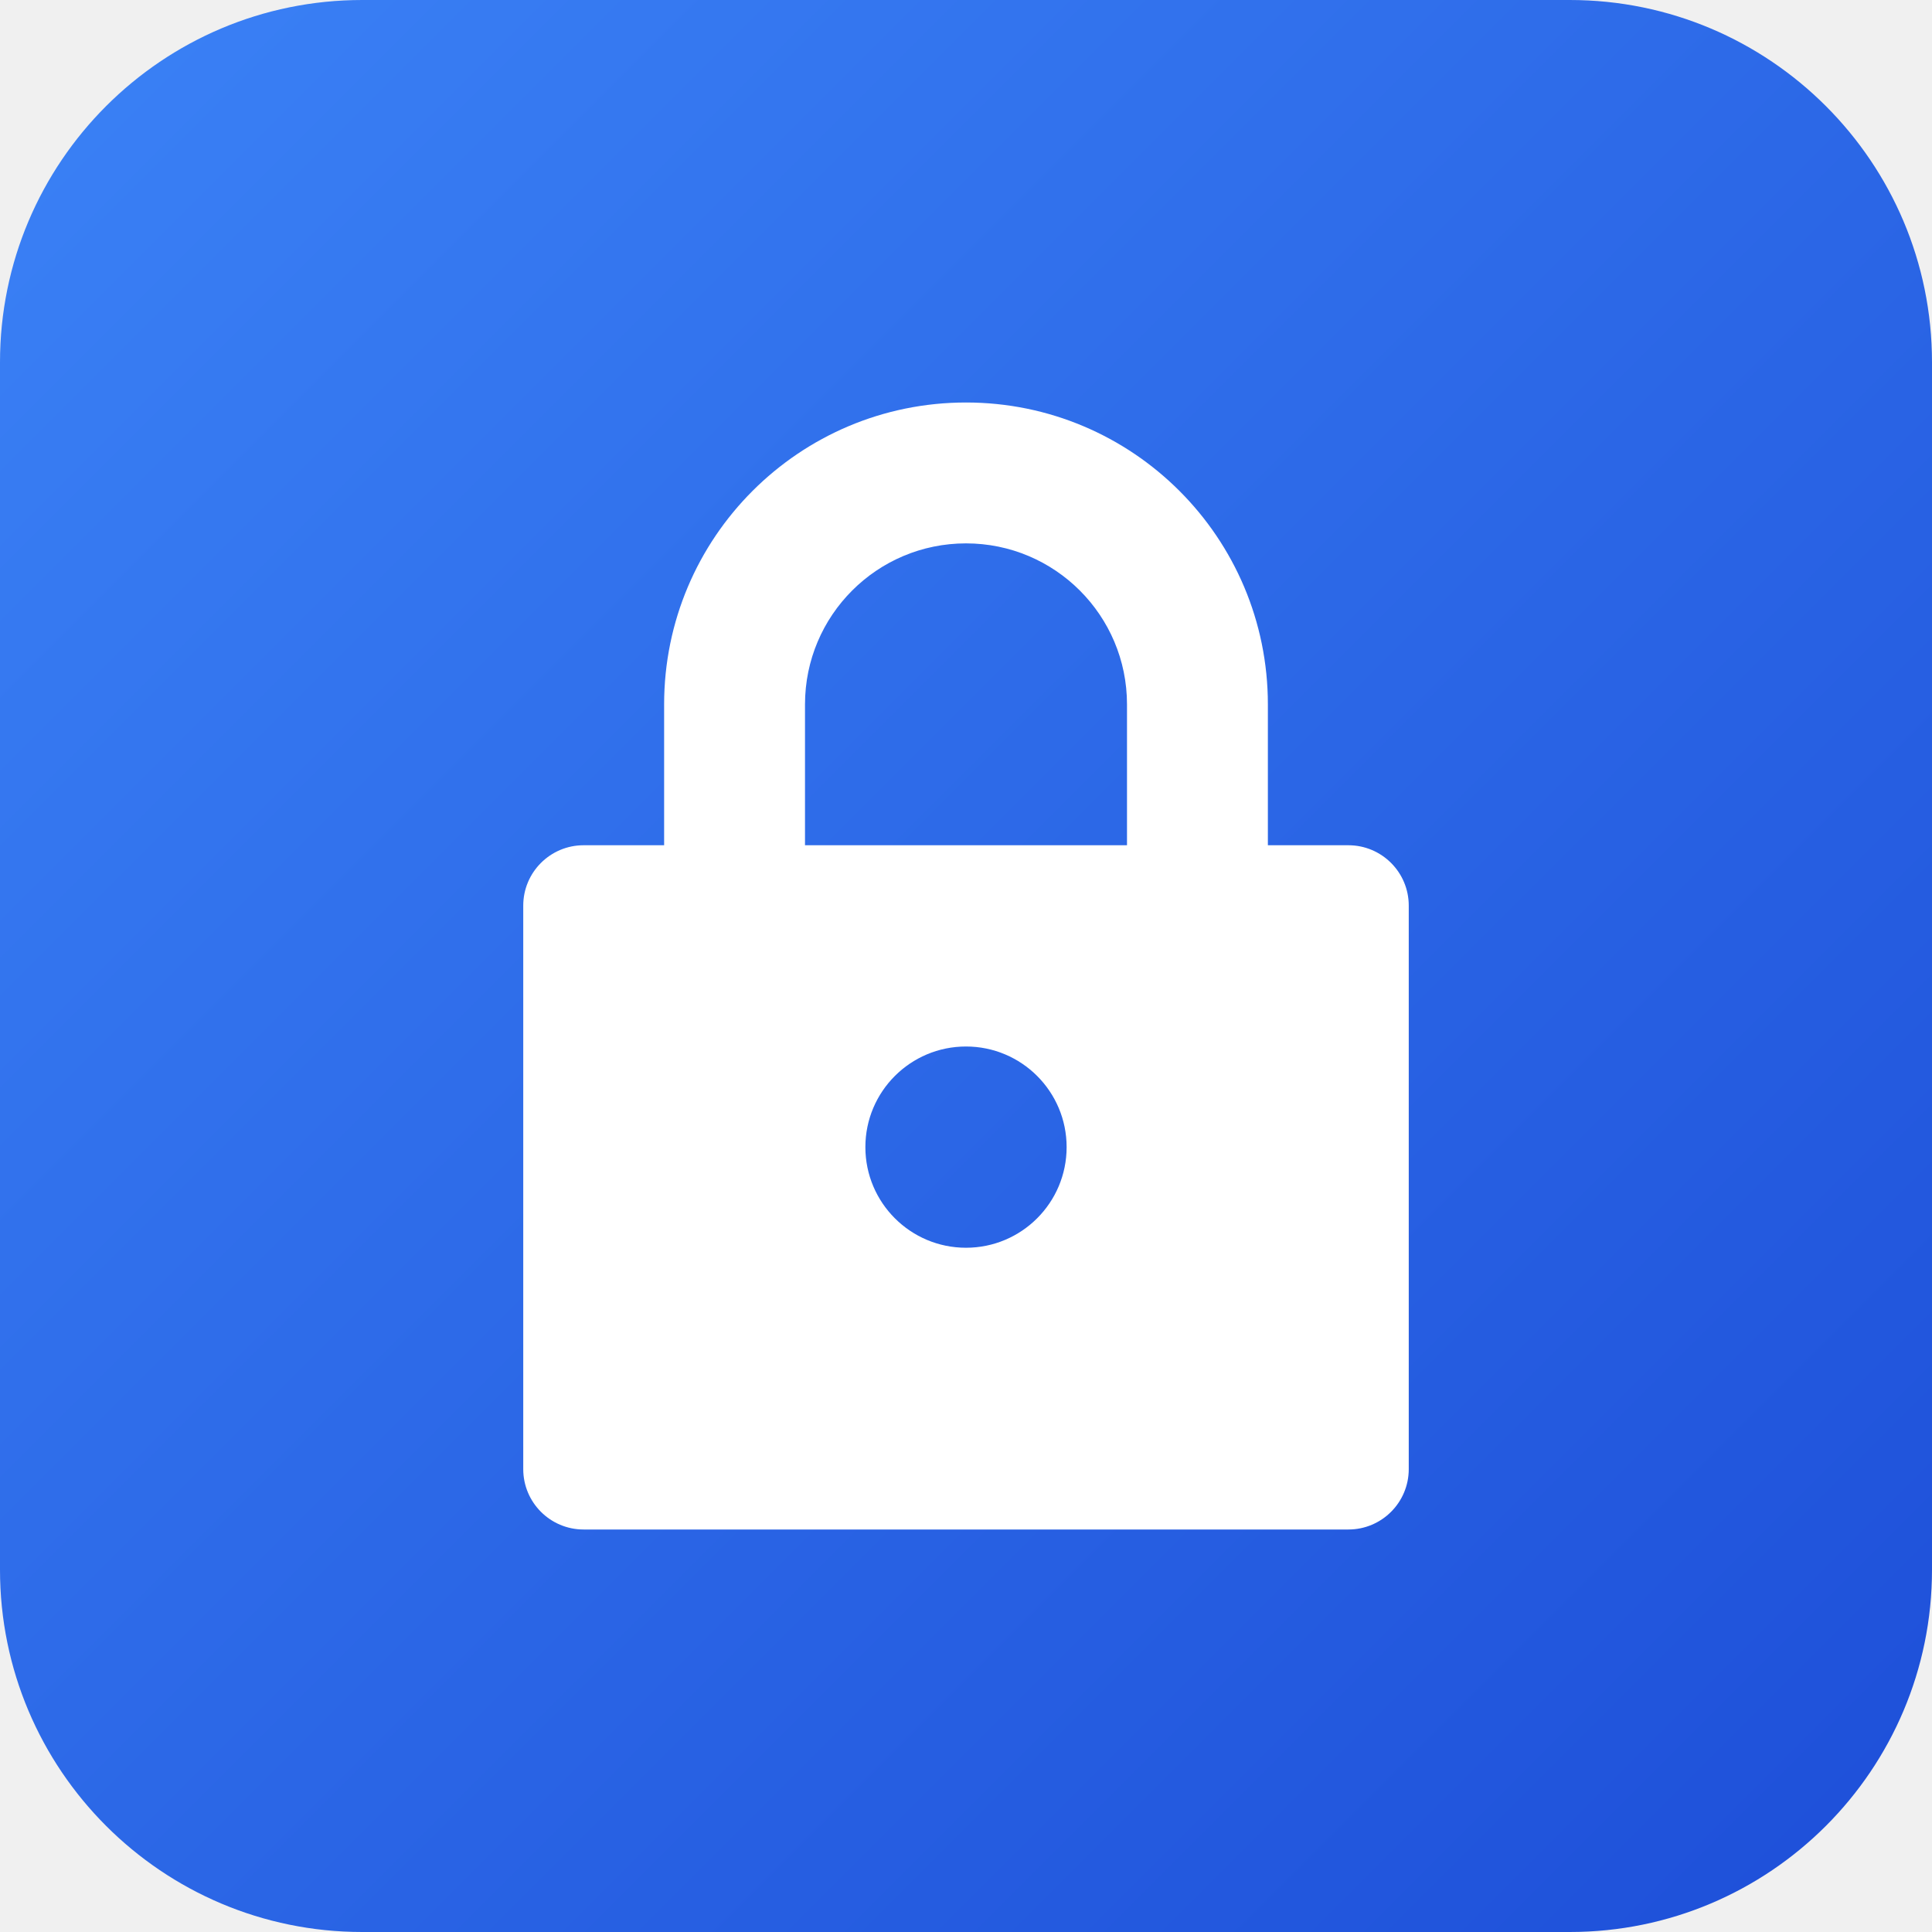
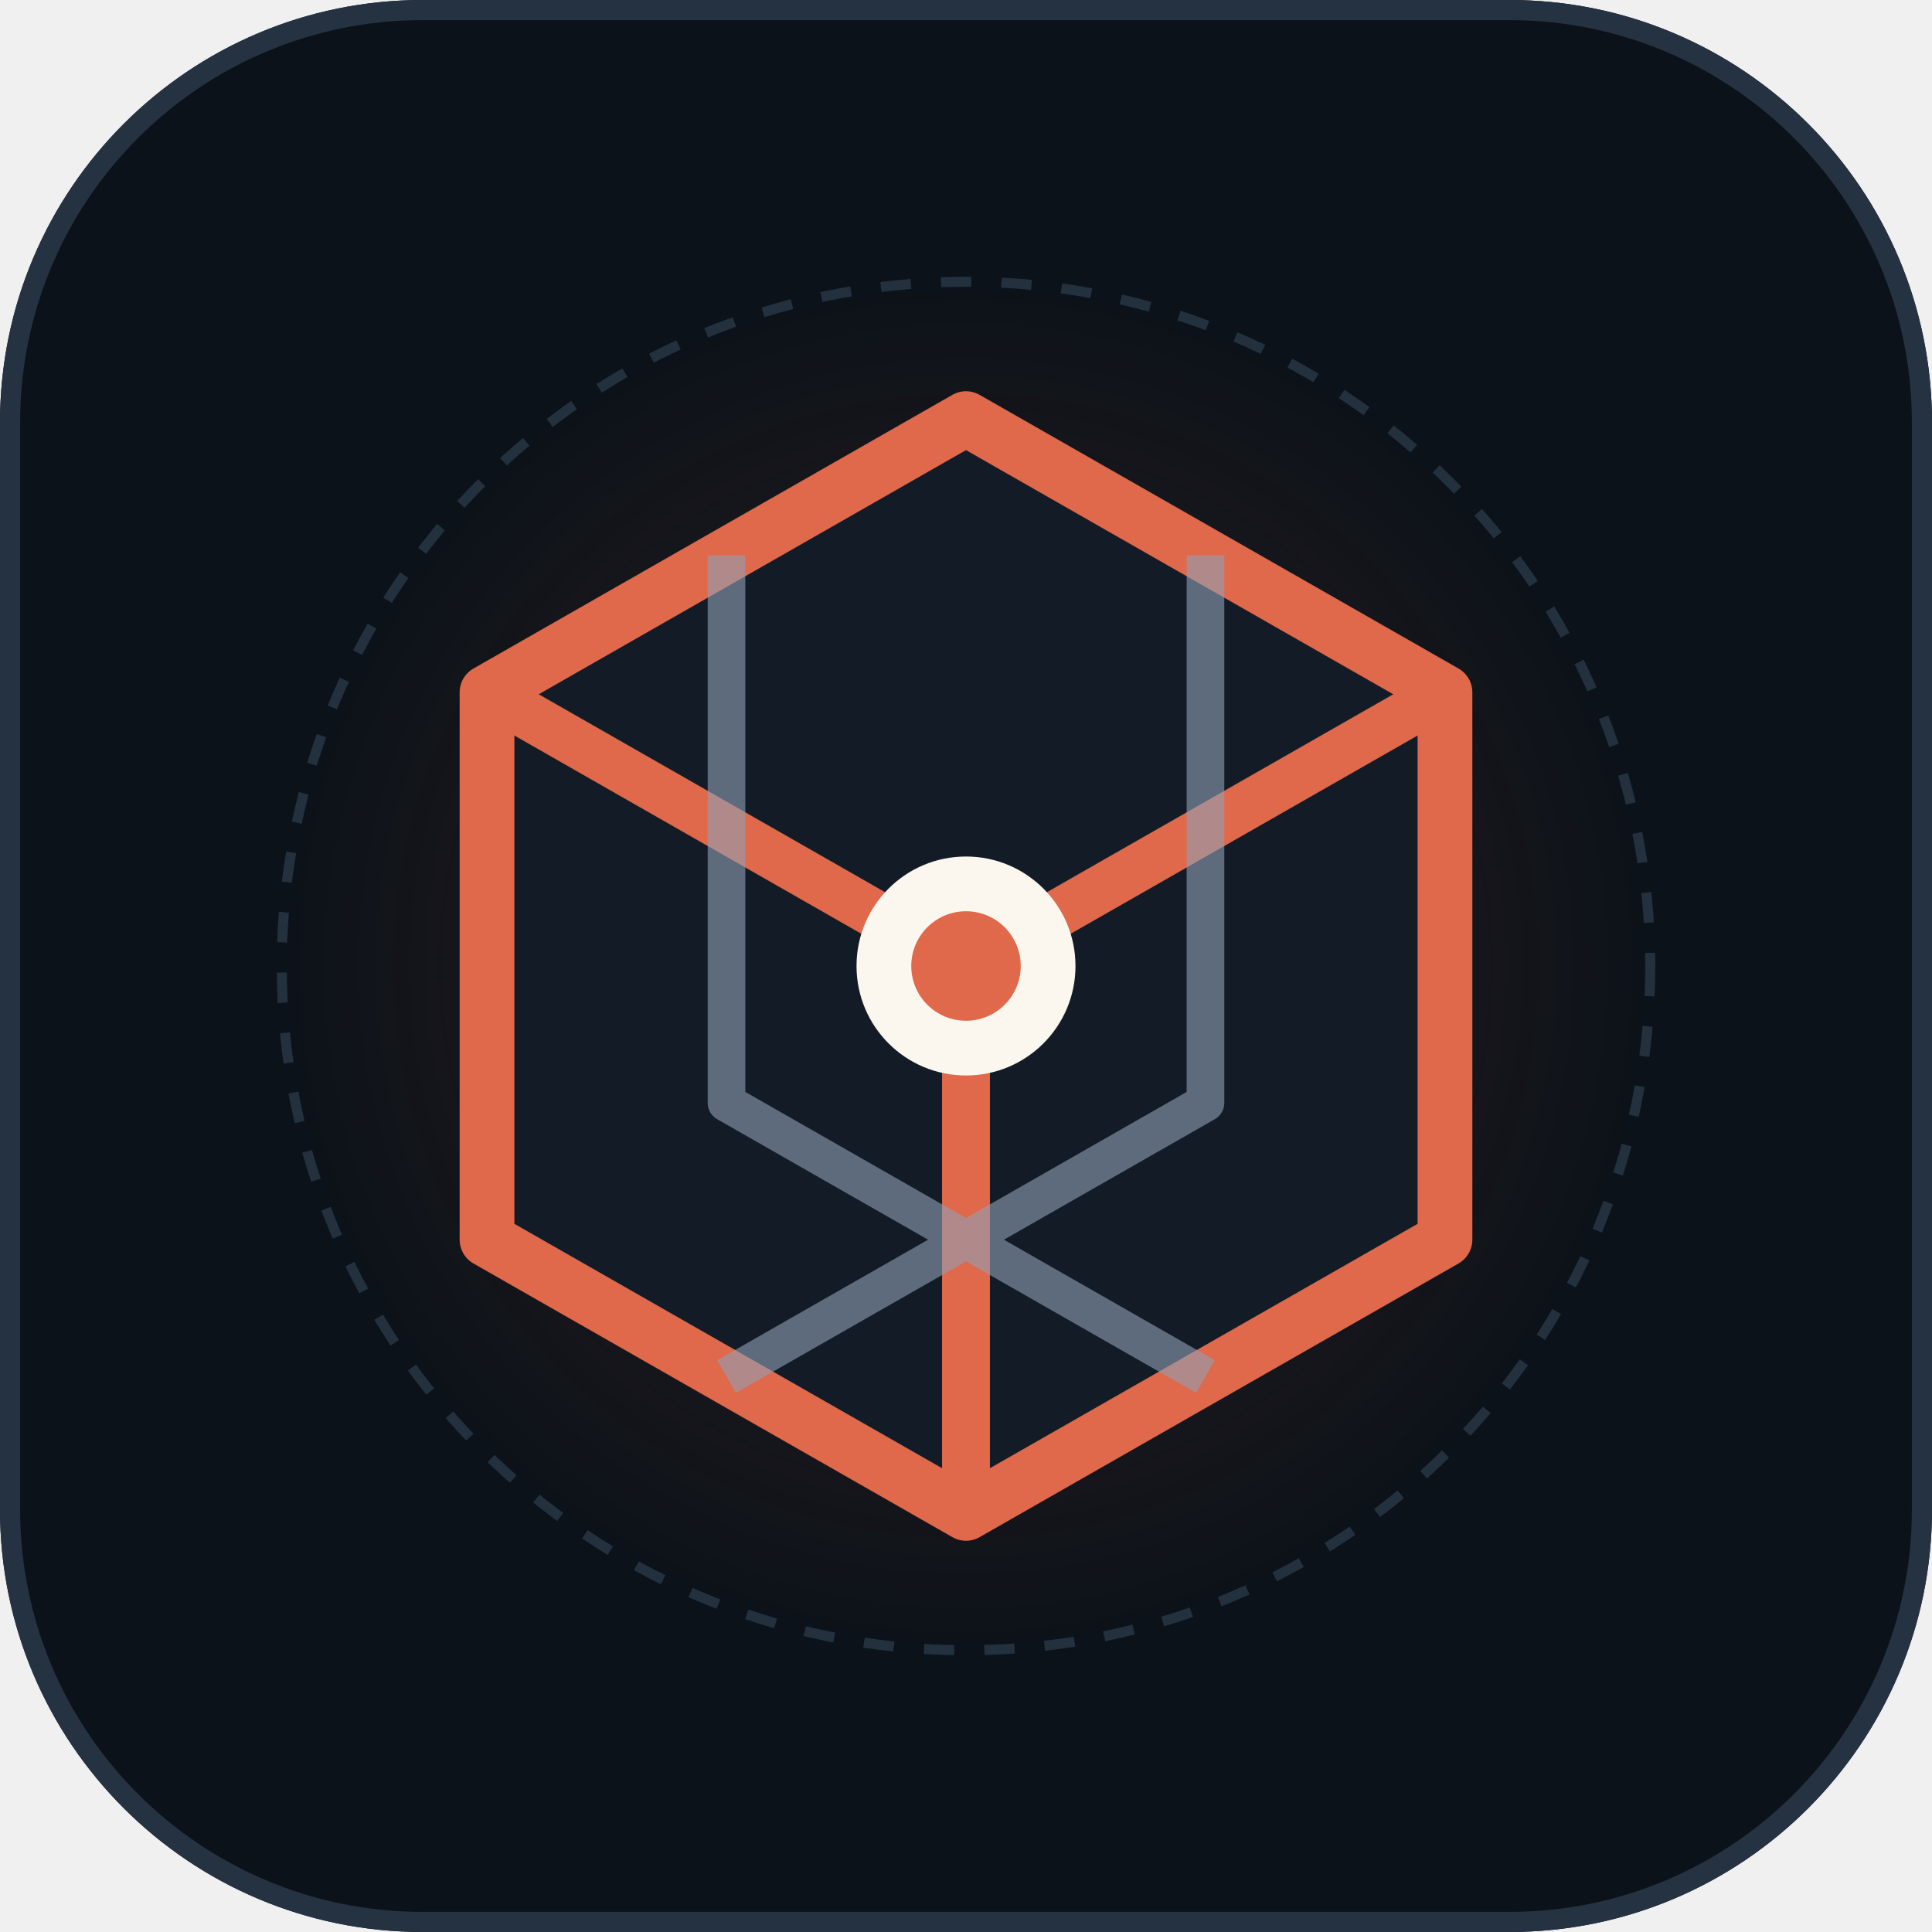
<svg xmlns="http://www.w3.org/2000/svg" viewBox="0 0 192 192" width="192" height="192">
  <defs>
-     <linearGradient id="bg" x1="0%" y1="0%" x2="100%" y2="100%">
-       <stop offset="0%" style="stop-color:#3b82f6" />
-       <stop offset="100%" style="stop-color:#1d4ed8" />
-     </linearGradient>
+     <radialGradient id="halo192" cx="50%" cy="50%" r="50%">
+       <stop offset="0%" stop-color="#e0684b" stop-opacity="0.18" />
+       <stop offset="100%" stop-color="#e0684b" stop-opacity="0" />
+     </radialGradient>
  </defs>
-   <rect width="192" height="192" rx="36" fill="url(#bg)" />
-   <path d="M96 40a30 30 0 0 0-30 30v14H58a6 6 0 0 0-6 6v56a6 6 0 0 0 6 6h76a6 6 0 0 0 6-6V90a6 6 0 0 0-6-6h-8V70a30 30 0 0 0-30-30zm0 14a16 16 0 0 1 16 16v14H80V70a16 16 0 0 1 16-16zm0 50a10 10 0 1 1 0 20 10 10 0 0 1 0-20z" fill="white" />
+   <rect width="192" height="192" rx="42" fill="#0c1219" />
+   <rect x="1" y="1" width="190" height="190" rx="41" fill="none" stroke="#253241" stroke-width="2" />
+   <circle cx="96" cy="96" r="68" fill="url(#halo192)" />
+   <circle cx="96" cy="96" r="68" fill="none" stroke="#23303e" stroke-width="1" stroke-dasharray="3 3" />
+   <g transform="translate(96, 96) scale(3.4) translate(-18, -18)">
+     <path d="M18 2 32 10v16l-14 8L4 26V10L18 2Z" fill="#131c26" stroke="#e0684b" stroke-width="1.6" stroke-linejoin="round" />
+     <path d="m4 10 14 8 14-8M18 18v16" fill="none" stroke="#e0684b" stroke-width="1.4" stroke-linejoin="round" />
+     <path d="M11 6v16l14 8M25 6v16l-14 8" fill="none" stroke="#8fa0b5" stroke-opacity="0.6" stroke-width="1.1" stroke-linejoin="round" />
+     <circle cx="18" cy="18" r="3.2" fill="#fbf7ee" />
+     <circle cx="18" cy="18" r="1.6" fill="#e0684b" />
+   </g>
</svg>
